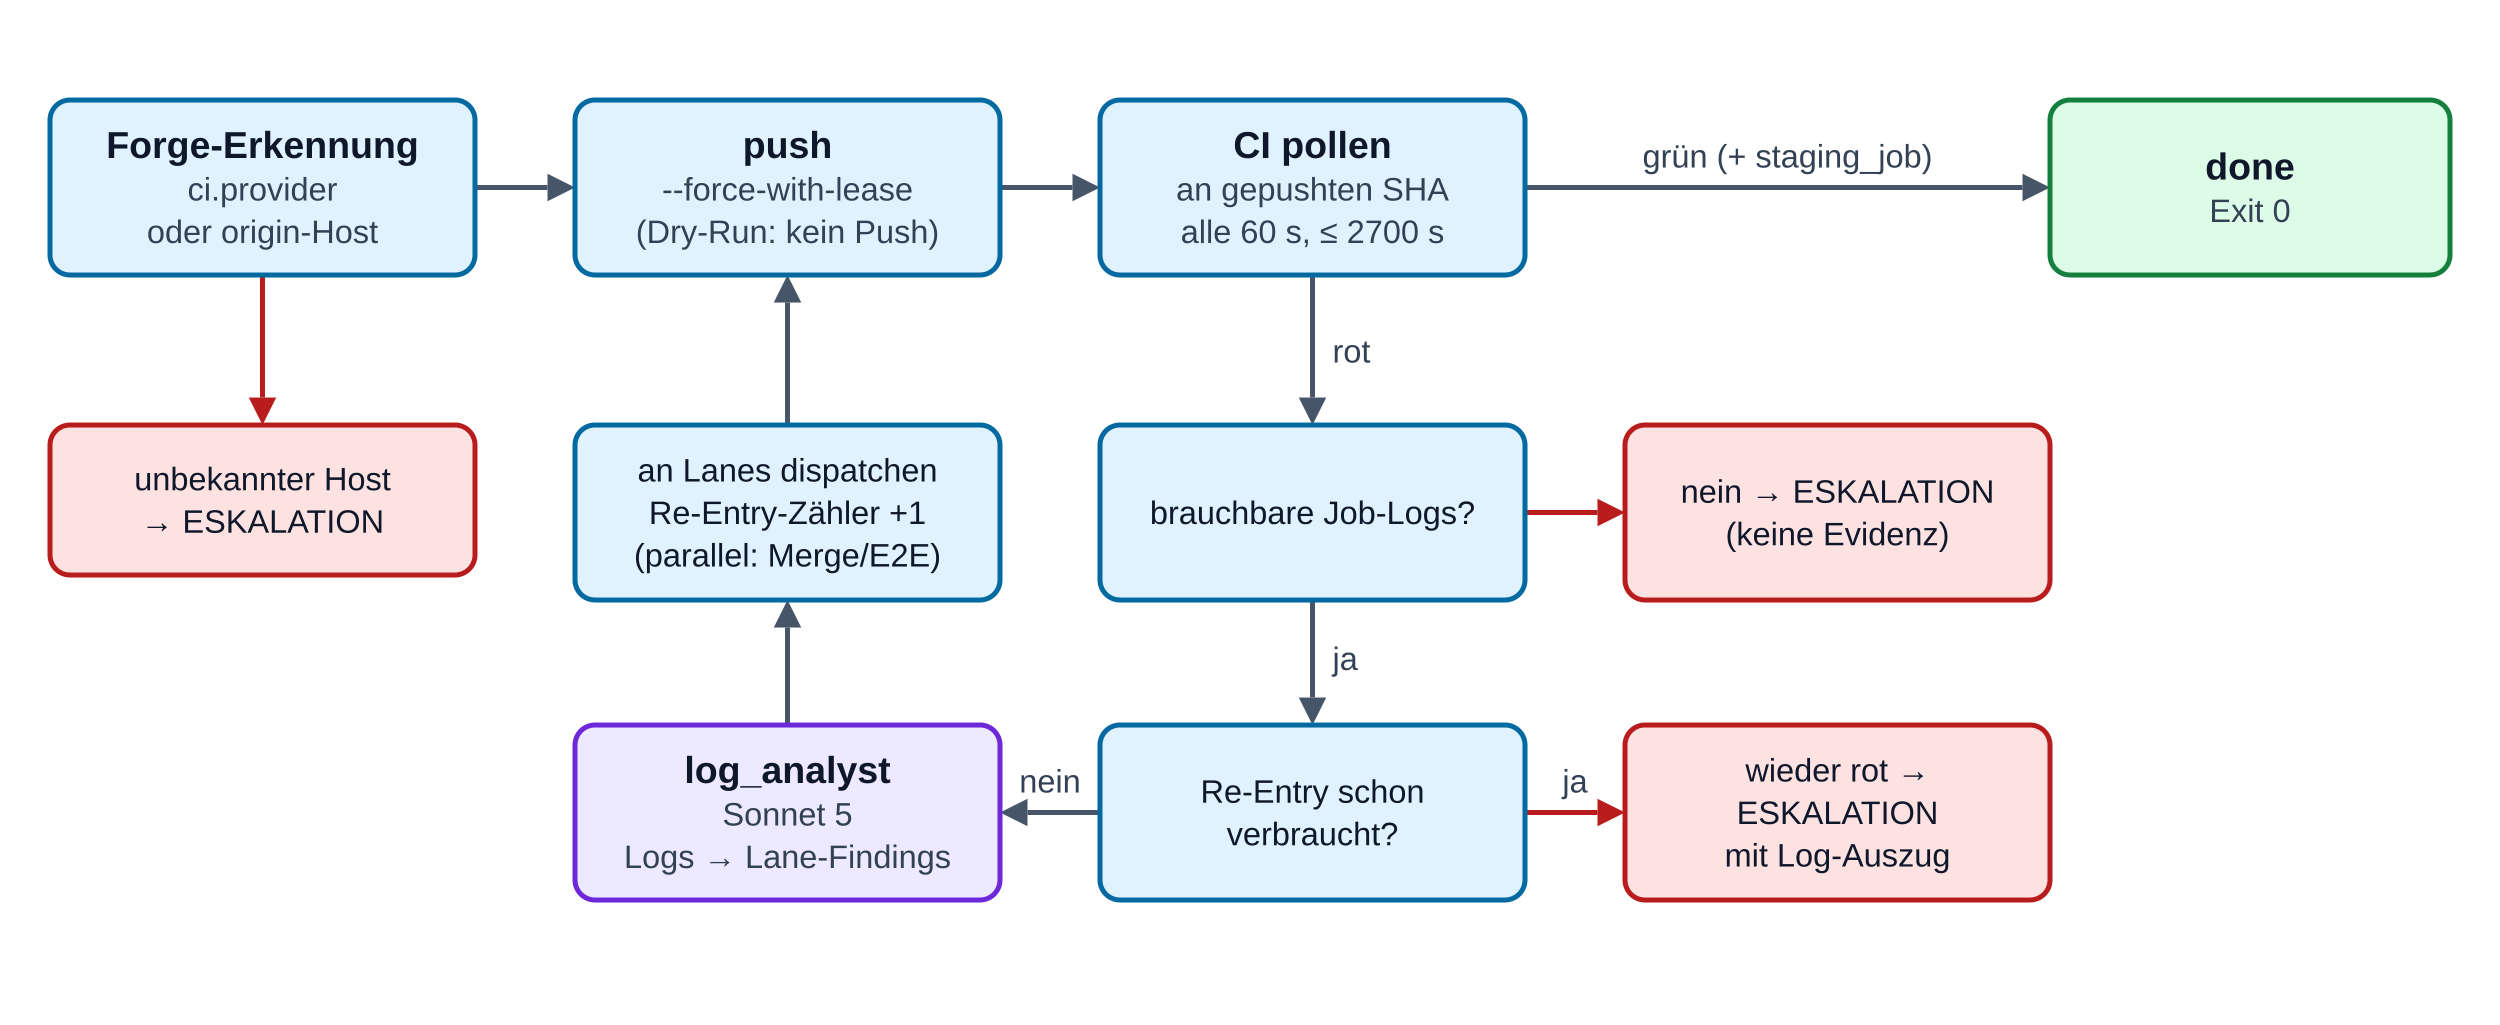
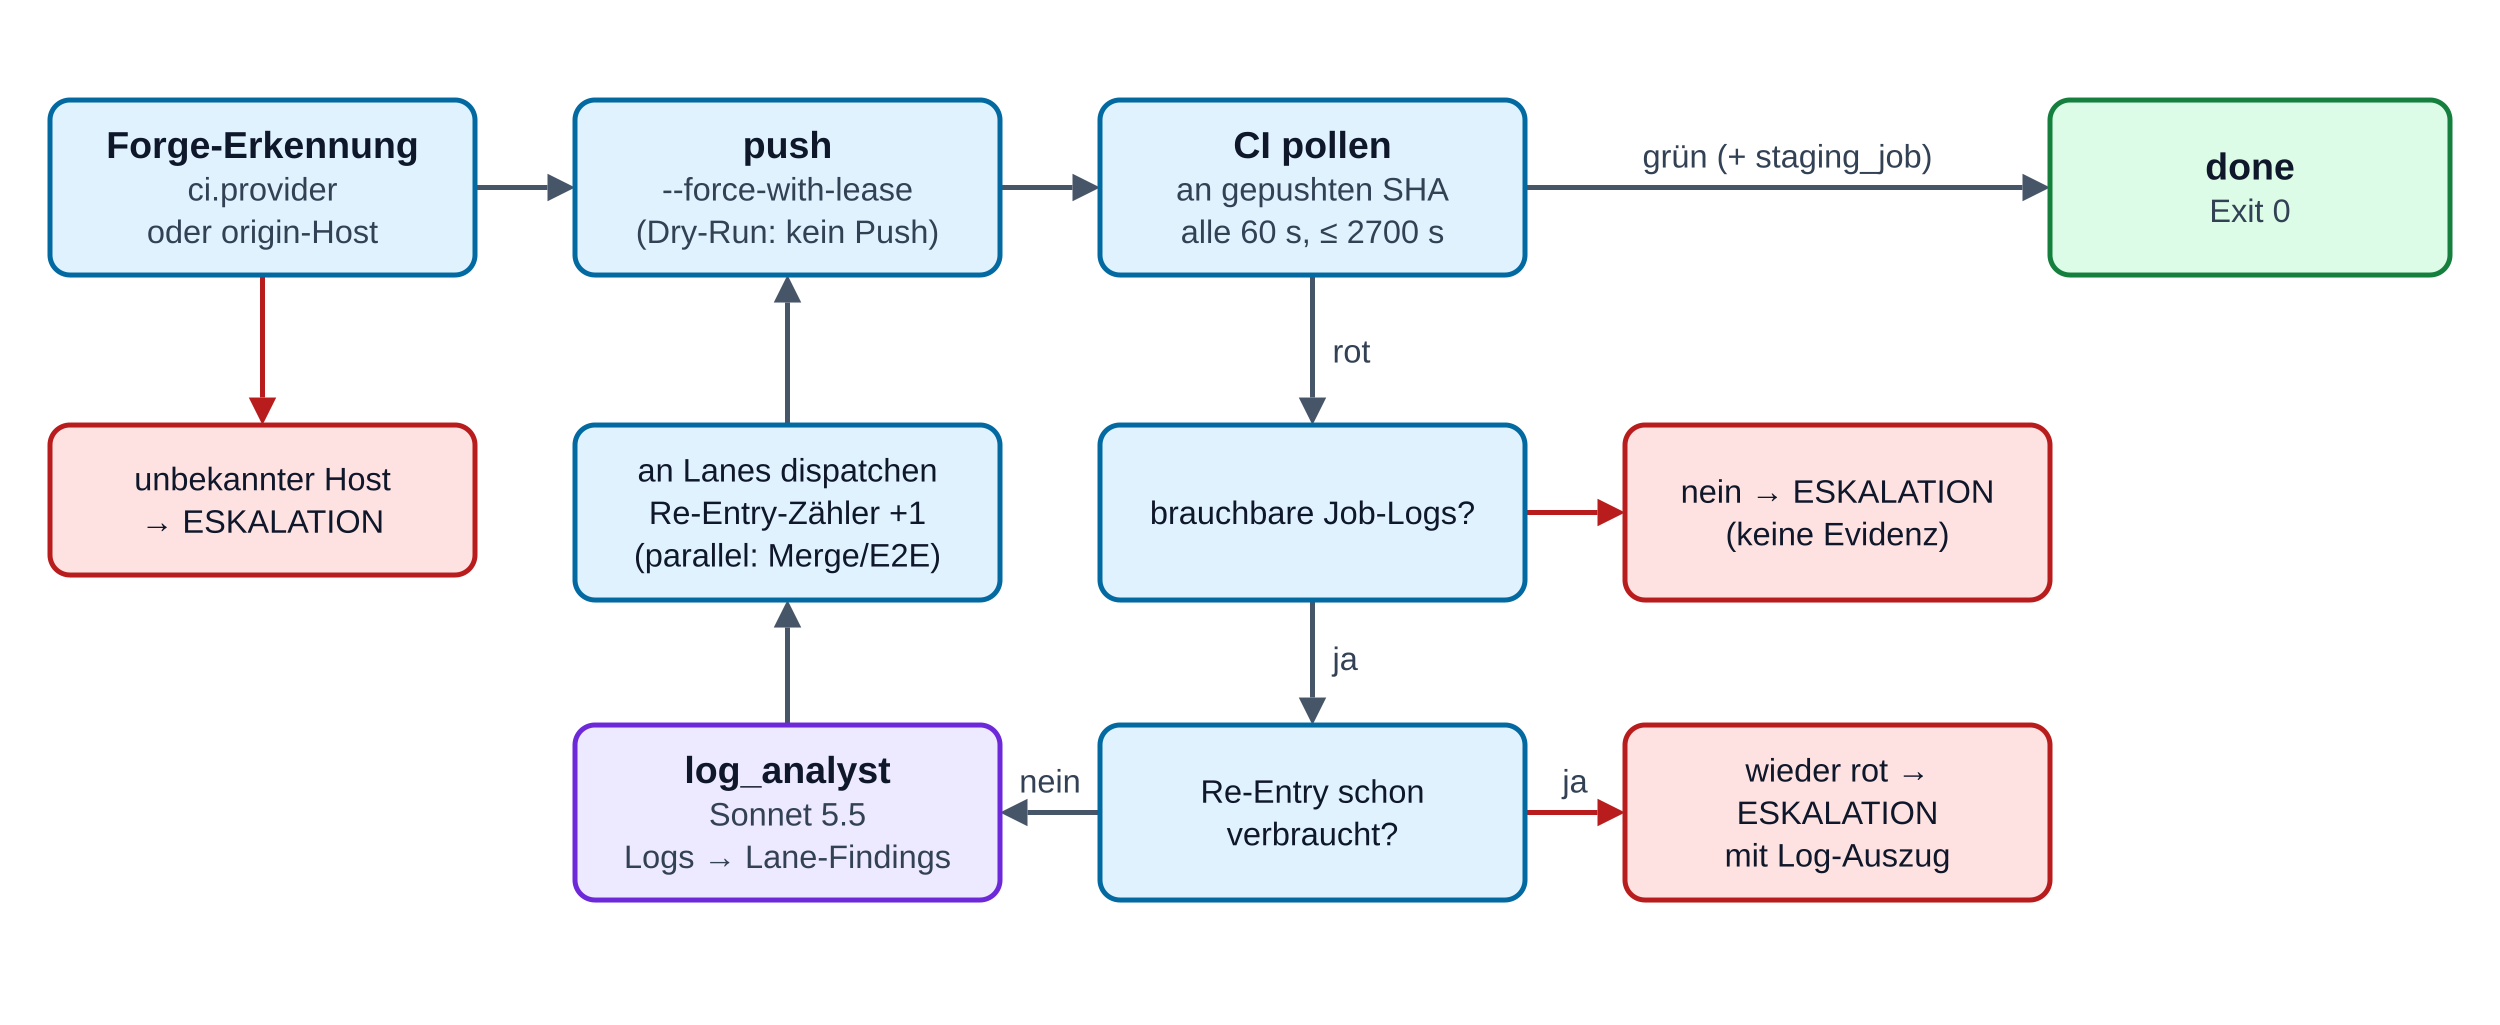
<svg xmlns="http://www.w3.org/2000/svg" viewBox="0 0 1000 410" width="1000" height="410" role="img">
  <rect x="0" y="0" width="1000" height="410" fill="#ffffff" />
  <g data-step="1">
    <path d="M105 110 L105 159" fill="none" stroke="#b91c1c" stroke-width="2" />
    <polygon points="105,170 99.5,159 110.5,159" fill="#b91c1c" />
  </g>
  <g data-step="2">
    <path class="flow" d="M190 75 L219 75" fill="none" stroke="#475569" stroke-width="2" />
    <polygon points="230,75 219,80.5 219,69.5" fill="#475569" />
  </g>
  <g data-step="3">
    <path class="flow" d="M400 75 L429 75" fill="none" stroke="#475569" stroke-width="2" />
    <polygon points="440,75 429,80.5 429,69.5" fill="#475569" />
  </g>
  <g data-step="4">
    <path class="flow" d="M610 75 L809 75" fill="none" stroke="#475569" stroke-width="2" />
    <polygon points="820,75 809,80.5 809,69.5" fill="#475569" />
    <text x="715" y="67" font-family="Liberation Sans, Arial, Helvetica, sans-serif" font-size="13" fill="#334155" text-anchor="middle">
      <tspan x="715" dy="0">grün (+ staging_job)</tspan>
    </text>
  </g>
  <g data-step="5">
    <path class="flow" d="M525 110 L525 159" fill="none" stroke="#475569" stroke-width="2" />
    <polygon points="525,170 519.5,159 530.5,159" fill="#475569" />
    <text x="533" y="145" font-family="Liberation Sans, Arial, Helvetica, sans-serif" font-size="13" fill="#334155" text-anchor="start">
      <tspan x="533" dy="0">rot</tspan>
    </text>
  </g>
  <g data-step="5">
    <path d="M610 205 L639 205" fill="none" stroke="#b91c1c" stroke-width="2" />
    <polygon points="650,205 639,210.5 639,199.5" fill="#b91c1c" />
  </g>
  <g data-step="6">
    <path class="flow" d="M525 240 L525 279" fill="none" stroke="#475569" stroke-width="2" />
    <polygon points="525,290 519.5,279 530.5,279" fill="#475569" />
    <text x="533" y="268" font-family="Liberation Sans, Arial, Helvetica, sans-serif" font-size="13" fill="#334155" text-anchor="start">
      <tspan x="533" dy="0">ja</tspan>
    </text>
  </g>
  <g data-step="6">
    <path d="M610 325 L639 325" fill="none" stroke="#b91c1c" stroke-width="2" />
    <polygon points="650,325 639,330.5 639,319.5" fill="#b91c1c" />
    <text x="630" y="317" font-family="Liberation Sans, Arial, Helvetica, sans-serif" font-size="13" fill="#334155" text-anchor="middle">
      <tspan x="630" dy="0">ja</tspan>
    </text>
  </g>
  <g data-step="7">
    <path class="flow" d="M440 325 L411 325" fill="none" stroke="#475569" stroke-width="2" />
    <polygon points="400,325 411,319.5 411,330.5" fill="#475569" />
    <text x="420" y="317" font-family="Liberation Sans, Arial, Helvetica, sans-serif" font-size="13" fill="#334155" text-anchor="middle">
      <tspan x="420" dy="0">nein</tspan>
    </text>
  </g>
  <g data-step="8">
    <path class="flow" d="M315 290 L315 251" fill="none" stroke="#475569" stroke-width="2" />
    <polygon points="315,240 320.5,251 309.5,251" fill="#475569" />
  </g>
  <g data-step="8">
    <path class="flow" d="M315 170 L315 121" fill="none" stroke="#475569" stroke-width="2" />
    <polygon points="315,110 320.5,121 309.5,121" fill="#475569" />
  </g>
  <g data-step="1" data-info="GitLab (glab) oder GitHub (gh). Der Config-Key gewinnt vor der origin-URL.">
    <rect x="20" y="40" width="170" height="70" rx="8" fill="#e0f2fe" stroke="#0369a1" stroke-width="2" />
    <text x="105" y="63.2" font-family="Liberation Sans, Arial, Helvetica, sans-serif" font-size="15" font-weight="bold" fill="#0f172a" text-anchor="middle">
      <tspan x="105" dy="0">Forge-Erkennung</tspan>
    </text>
    <text x="105" y="80.2" font-family="Liberation Sans, Arial, Helvetica, sans-serif" font-size="13" fill="#334155" text-anchor="middle">
      <tspan x="105" dy="0">ci.provider</tspan>
    </text>
    <text x="105" y="97.2" font-family="Liberation Sans, Arial, Helvetica, sans-serif" font-size="13" fill="#334155" text-anchor="middle">
      <tspan x="105" dy="0">oder origin-Host</tspan>
    </text>
  </g>
  <g data-step="1" data-info="Normalerweise schon im Vorflug der CLI abgelehnt. Hier nur, wenn sich Origin oder Config während des Laufs geändert hat: dann Eskalation. Bei self-hosted Forges ci.provider setzen.">
    <rect x="20" y="170" width="170" height="60" rx="8" fill="#fee2e2" stroke="#b91c1c" stroke-width="2" />
    <text x="105" y="196.1" font-family="Liberation Sans, Arial, Helvetica, sans-serif" font-size="13" fill="#0f172a" text-anchor="middle">
      <tspan x="105" dy="0">unbekannter Host</tspan>
    </text>
    <text x="105" y="213.1" font-family="Liberation Sans, Arial, Helvetica, sans-serif" font-size="13" fill="#0f172a" text-anchor="middle">
      <tspan x="105" dy="0">→ ESKALATION</tspan>
    </text>
  </g>
  <g data-step="2" data-info="Nur der Orchestrator pusht; Hooks sind deaktiviert.">
    <rect x="230" y="40" width="170" height="70" rx="8" fill="#e0f2fe" stroke="#0369a1" stroke-width="2" />
    <text x="315" y="63.2" font-family="Liberation Sans, Arial, Helvetica, sans-serif" font-size="15" font-weight="bold" fill="#0f172a" text-anchor="middle">
      <tspan x="315" dy="0">push</tspan>
    </text>
    <text x="315" y="80.2" font-family="Liberation Sans, Arial, Helvetica, sans-serif" font-size="13" fill="#334155" text-anchor="middle">
      <tspan x="315" dy="0">--force-with-lease</tspan>
    </text>
    <text x="315" y="97.2" font-family="Liberation Sans, Arial, Helvetica, sans-serif" font-size="13" fill="#334155" text-anchor="middle">
      <tspan x="315" dy="0">(Dry-Run: kein Push)</tspan>
    </text>
  </g>
  <g data-step="3" data-info="0 Tokens. Eine alte Pipeline eines früheren Pushs kann nicht entscheiden.">
    <rect x="440" y="40" width="170" height="70" rx="8" fill="#e0f2fe" stroke="#0369a1" stroke-width="2" />
    <text x="525" y="63.2" font-family="Liberation Sans, Arial, Helvetica, sans-serif" font-size="15" font-weight="bold" fill="#0f172a" text-anchor="middle">
      <tspan x="525" dy="0">CI pollen</tspan>
    </text>
    <text x="525" y="80.2" font-family="Liberation Sans, Arial, Helvetica, sans-serif" font-size="13" fill="#334155" text-anchor="middle">
      <tspan x="525" dy="0">an gepushten SHA</tspan>
    </text>
    <text x="525" y="97.2" font-family="Liberation Sans, Arial, Helvetica, sans-serif" font-size="13" fill="#334155" text-anchor="middle">
      <tspan x="525" dy="0">alle 60 s, ≤ 2700 s</tspan>
    </text>
  </g>
  <g data-step="4" data-info="Alle Läufe für den SHA grün, plus ci.staging_job, falls konfiguriert.">
    <rect x="820" y="40" width="160" height="70" rx="8" fill="#dcfce7" stroke="#15803d" stroke-width="2" />
    <text x="900" y="71.8" font-family="Liberation Sans, Arial, Helvetica, sans-serif" font-size="15" font-weight="bold" fill="#0f172a" text-anchor="middle">
      <tspan x="900" dy="0">done</tspan>
    </text>
    <text x="900" y="88.8" font-family="Liberation Sans, Arial, Helvetica, sans-serif" font-size="13" fill="#334155" text-anchor="middle">
      <tspan x="900" dy="0">Exit 0</tspan>
    </text>
  </g>
  <g data-step="5" data-info="Abgebrochen, übersprungen oder YAML-Fehler hinterlassen keine Evidenz.">
    <rect x="440" y="170" width="170" height="70" rx="8" fill="#e0f2fe" stroke="#0369a1" stroke-width="2" />
    <text x="525" y="209.6" font-family="Liberation Sans, Arial, Helvetica, sans-serif" font-size="13" fill="#0f172a" text-anchor="middle">
      <tspan x="525" dy="0">brauchbare Job-Logs?</tspan>
    </text>
  </g>
  <g data-step="5" data-info="Ein Analyst ohne Logs würde nur halluzinieren.">
    <rect x="650" y="170" width="170" height="70" rx="8" fill="#fee2e2" stroke="#b91c1c" stroke-width="2" />
    <text x="735" y="201.1" font-family="Liberation Sans, Arial, Helvetica, sans-serif" font-size="13" fill="#0f172a" text-anchor="middle">
      <tspan x="735" dy="0">nein → ESKALATION</tspan>
    </text>
    <text x="735" y="218.1" font-family="Liberation Sans, Arial, Helvetica, sans-serif" font-size="13" fill="#0f172a" text-anchor="middle">
      <tspan x="735" dy="0">(keine Evidenz)</tspan>
    </text>
  </g>
  <g data-step="6">
    <rect x="440" y="290" width="170" height="70" rx="8" fill="#e0f2fe" stroke="#0369a1" stroke-width="2" />
    <text x="525" y="321.1" font-family="Liberation Sans, Arial, Helvetica, sans-serif" font-size="13" fill="#0f172a" text-anchor="middle">
      <tspan x="525" dy="0">Re-Entry schon</tspan>
    </text>
    <text x="525" y="338.1" font-family="Liberation Sans, Arial, Helvetica, sans-serif" font-size="13" fill="#0f172a" text-anchor="middle">
      <tspan x="525" dy="0">verbraucht?</tspan>
    </text>
  </g>
  <g data-step="6" data-info="Genau ein automatischer CI-Re-Entry pro Lauf; danach übernimmt ein Mensch.">
    <rect x="650" y="290" width="170" height="70" rx="8" fill="#fee2e2" stroke="#b91c1c" stroke-width="2" />
    <text x="735" y="312.6" font-family="Liberation Sans, Arial, Helvetica, sans-serif" font-size="13" fill="#0f172a" text-anchor="middle">
      <tspan x="735" dy="0">wieder rot →</tspan>
    </text>
    <text x="735" y="329.6" font-family="Liberation Sans, Arial, Helvetica, sans-serif" font-size="13" fill="#0f172a" text-anchor="middle">
      <tspan x="735" dy="0">ESKALATION</tspan>
    </text>
    <text x="735" y="346.6" font-family="Liberation Sans, Arial, Helvetica, sans-serif" font-size="13" fill="#0f172a" text-anchor="middle">
      <tspan x="735" dy="0">mit Log-Auszug</tspan>
    </text>
  </g>
  <g data-step="7" data-info="Read-only-Analyse der Job-Logs.">
    <rect x="230" y="290" width="170" height="70" rx="8" fill="#ede9fe" stroke="#6d28d9" stroke-width="2" />
    <text x="315" y="313.2" font-family="Liberation Sans, Arial, Helvetica, sans-serif" font-size="15" font-weight="bold" fill="#0f172a" text-anchor="middle">
      <tspan x="315" dy="0">log_analyst</tspan>
    </text>
    <text x="315" y="330.2" font-family="Liberation Sans, Arial, Helvetica, sans-serif" font-size="13" fill="#334155" text-anchor="middle">
-       <tspan x="315" dy="0">Sonnet 5</tspan>
+       <tspan x="315" dy="0">Sonnet 5.5</tspan>
    </text>
    <text x="315" y="347.2" font-family="Liberation Sans, Arial, Helvetica, sans-serif" font-size="13" fill="#334155" text-anchor="middle">
      <tspan x="315" dy="0">Logs → Lane-Findings</tspan>
    </text>
  </g>
  <g data-step="8" data-info="Zähler und Fix-Aufträge in einem atomaren Save; dann erneut pushen und pollen.">
    <rect x="230" y="170" width="170" height="70" rx="8" fill="#e0f2fe" stroke="#0369a1" stroke-width="2" />
    <text x="315" y="192.6" font-family="Liberation Sans, Arial, Helvetica, sans-serif" font-size="13" fill="#0f172a" text-anchor="middle">
      <tspan x="315" dy="0">an Lanes dispatchen</tspan>
    </text>
    <text x="315" y="209.6" font-family="Liberation Sans, Arial, Helvetica, sans-serif" font-size="13" fill="#0f172a" text-anchor="middle">
      <tspan x="315" dy="0">Re-Entry-Zähler +1</tspan>
    </text>
    <text x="315" y="226.6" font-family="Liberation Sans, Arial, Helvetica, sans-serif" font-size="13" fill="#0f172a" text-anchor="middle">
      <tspan x="315" dy="0">(parallel: Merge/E2E)</tspan>
    </text>
  </g>
</svg>
